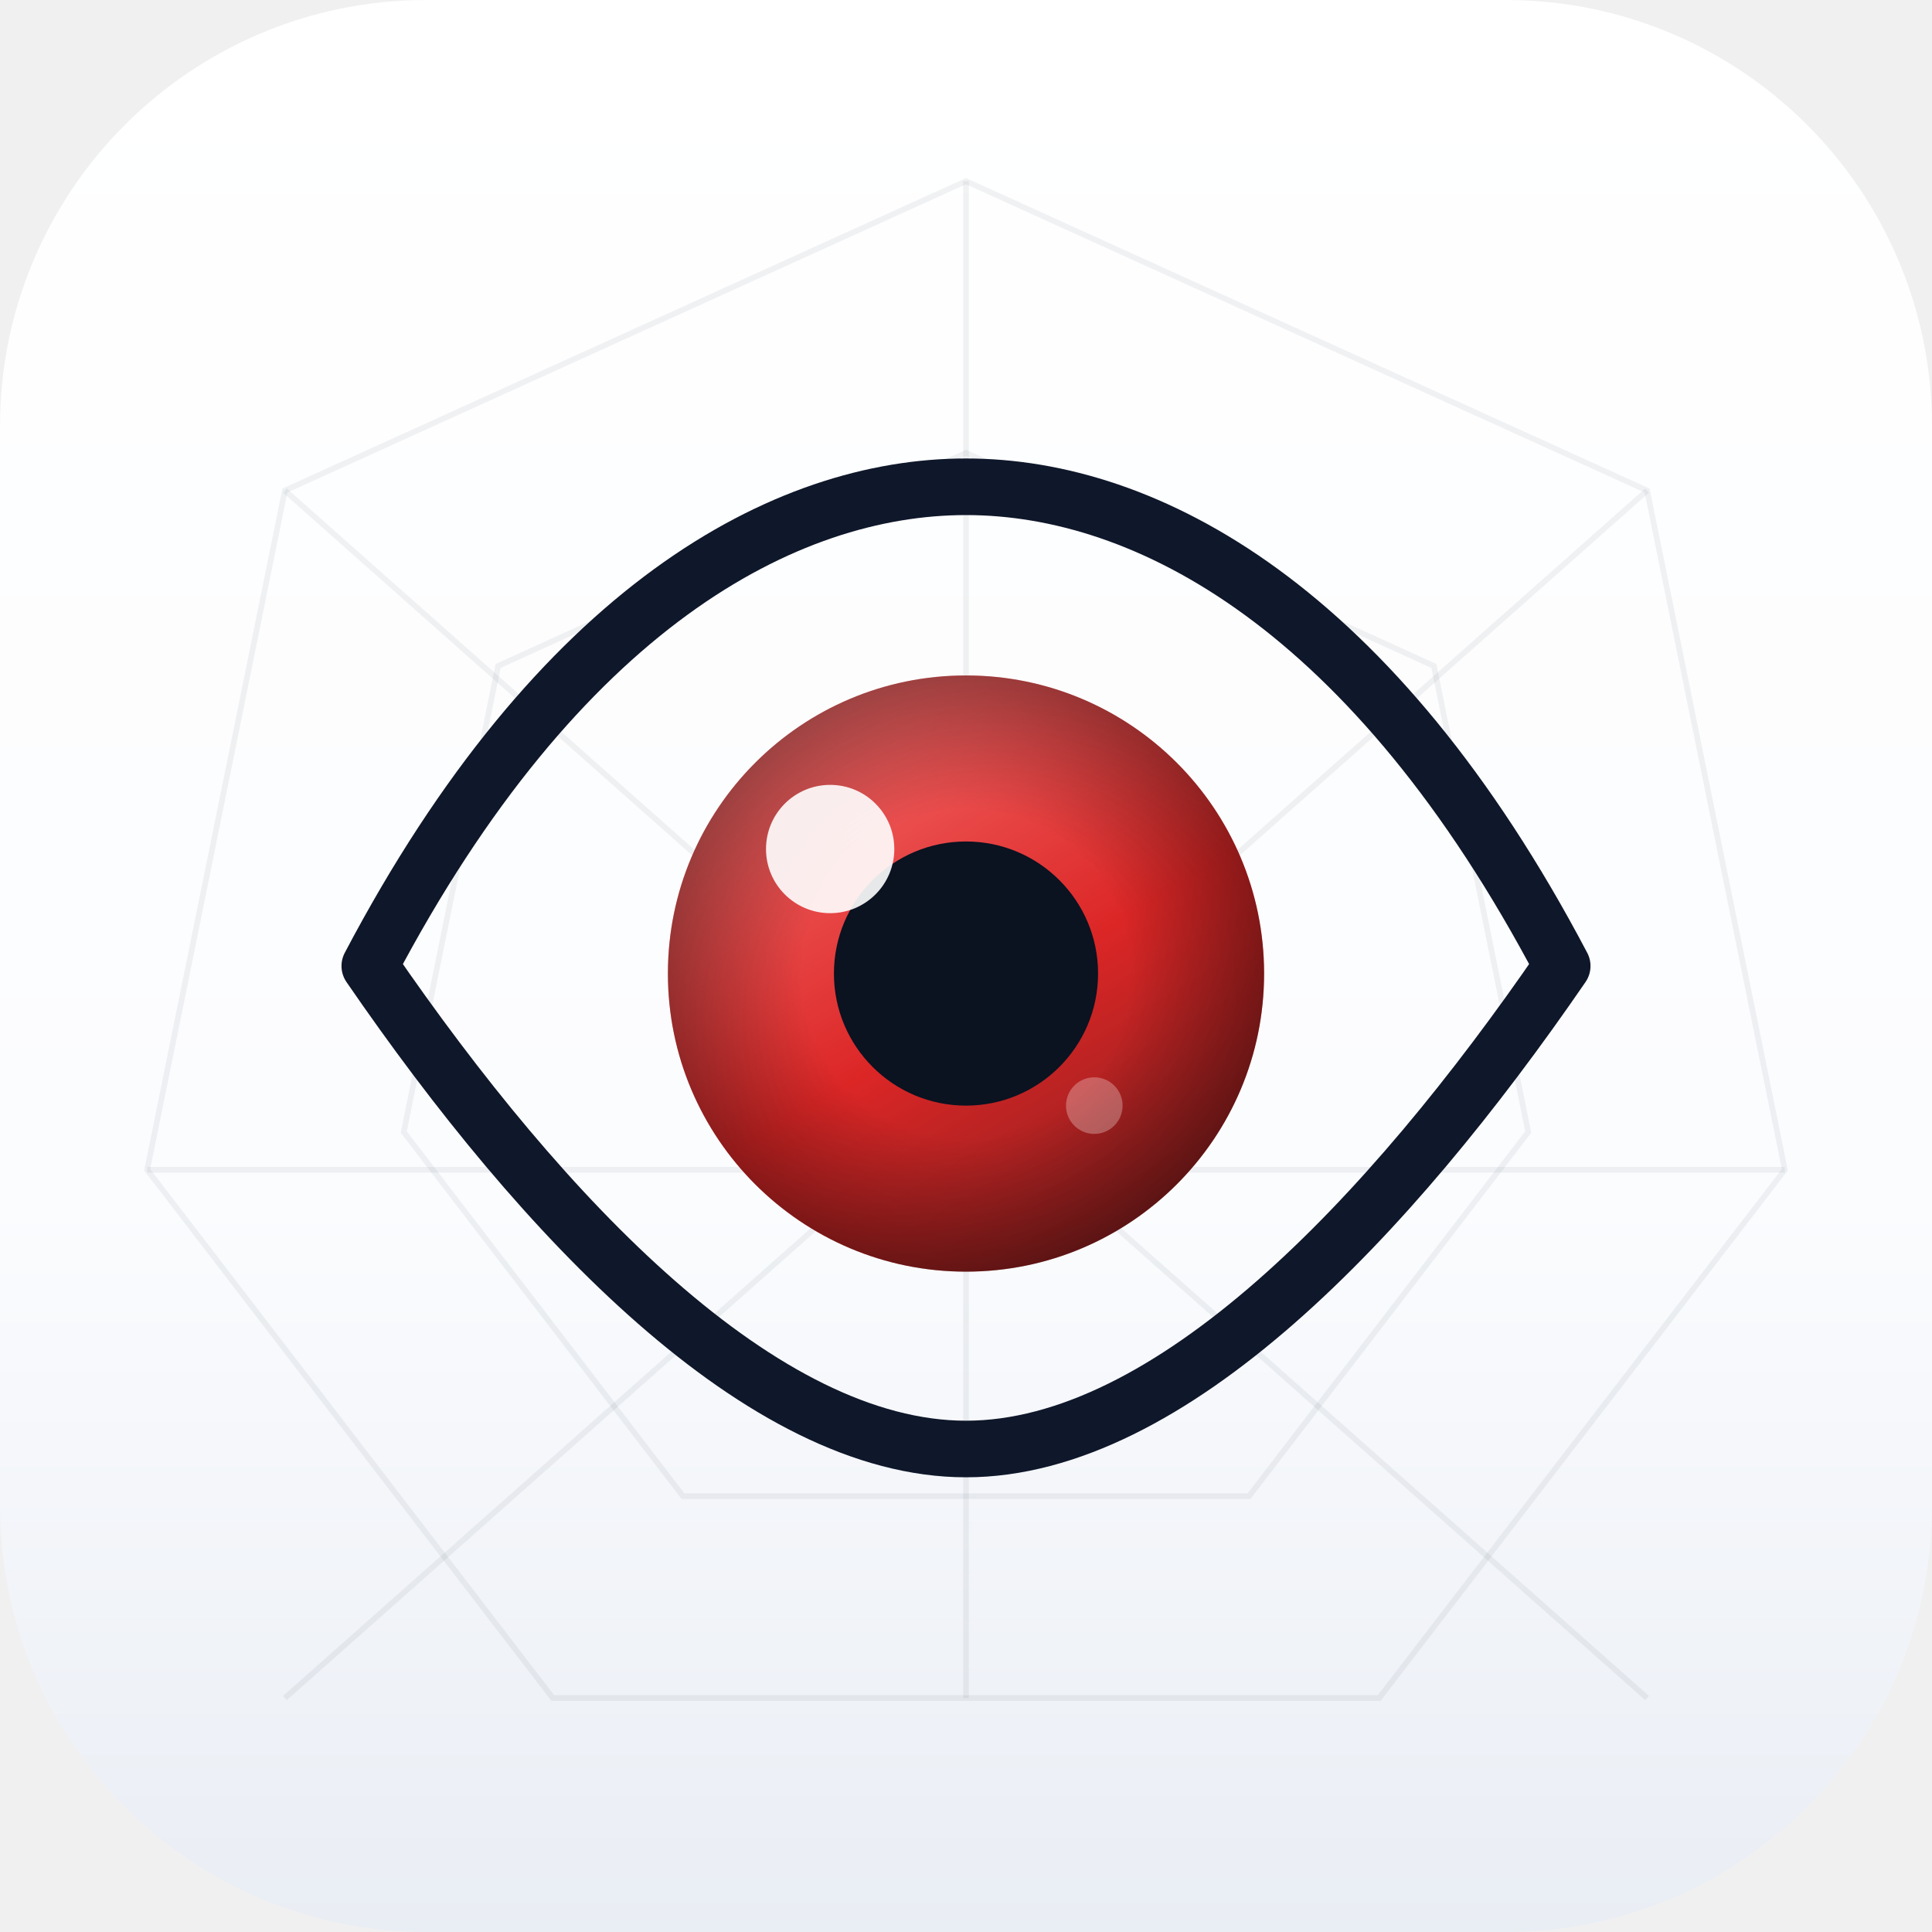
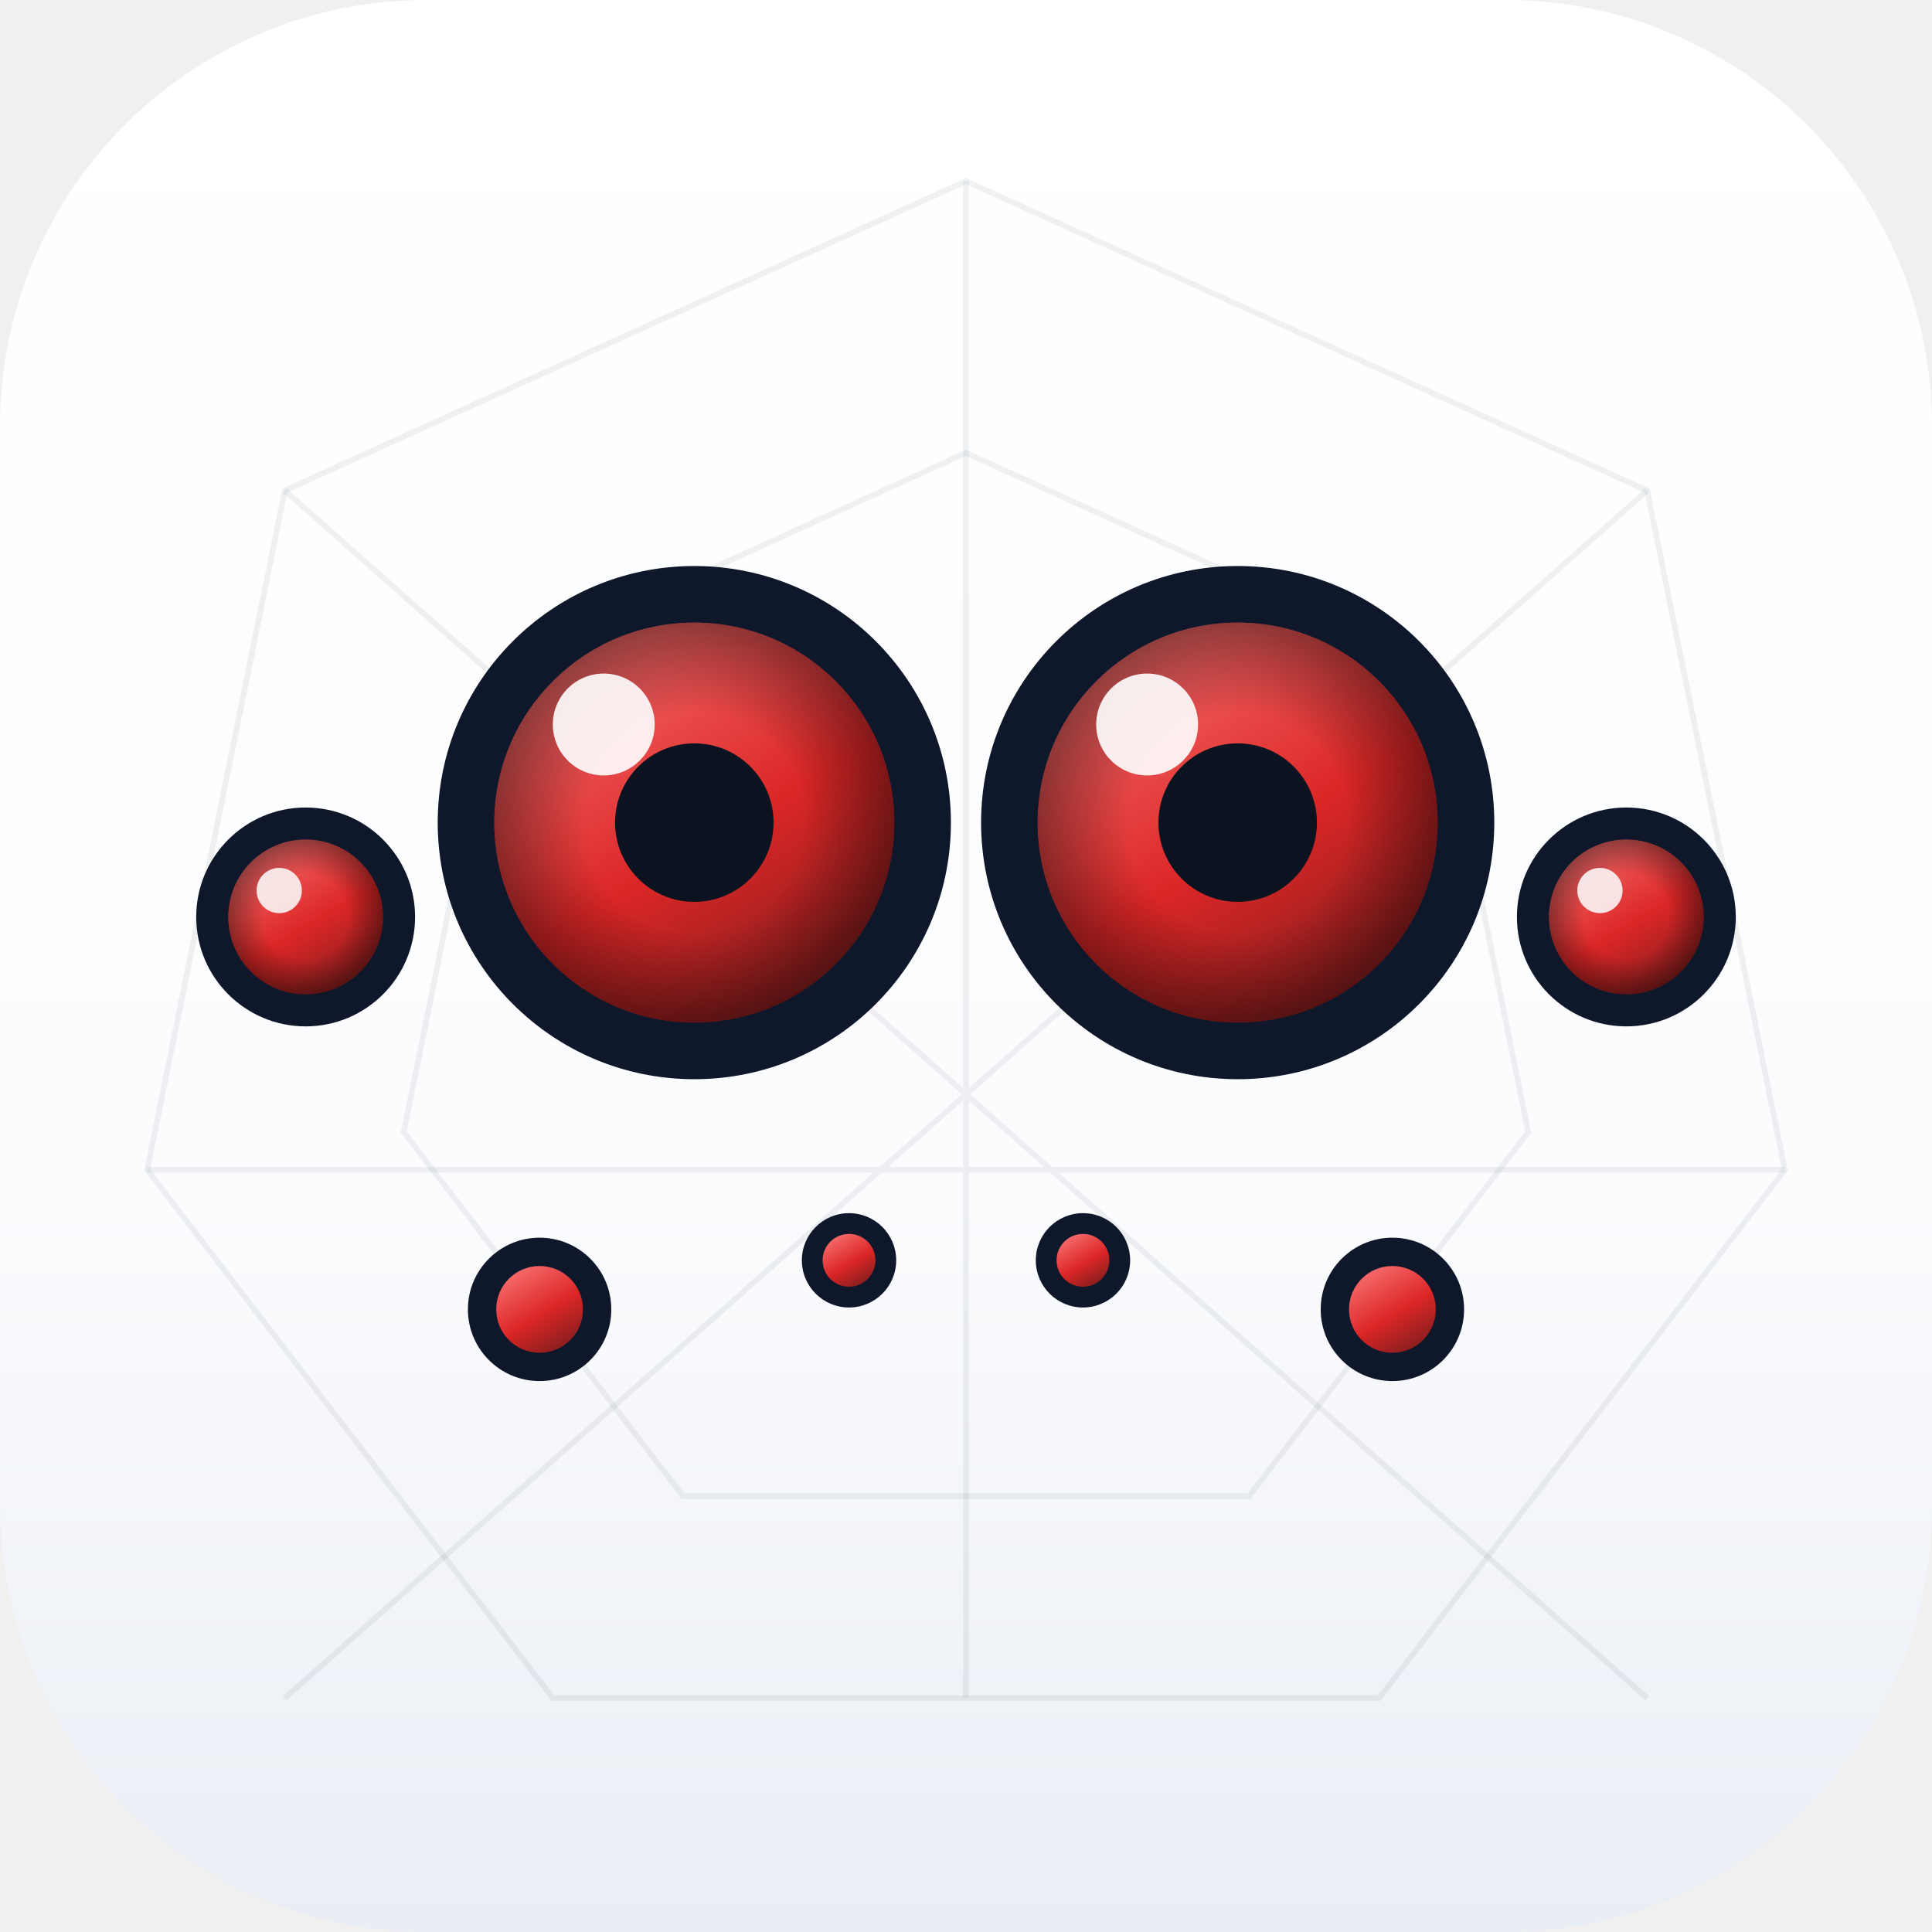
<svg xmlns="http://www.w3.org/2000/svg" viewBox="0 0 1024 1024" width="1024" height="1024">
  <defs>
    <linearGradient id="face" x1="0" y1="0" x2="0" y2="1">
      <stop offset="0" stop-color="#ffffff" />
      <stop offset="0.62" stop-color="#fbfcfe" />
      <stop offset="1" stop-color="#e9edf4" />
    </linearGradient>
    <linearGradient id="iris" x1="0.2" y1="0" x2="0.8" y2="1">
      <stop offset="0" stop-color="#f87171" />
      <stop offset="0.55" stop-color="#dc2626" />
      <stop offset="1" stop-color="#7f1d1d" />
    </linearGradient>
    <radialGradient id="irisDepth" cx="0.5" cy="0.5" r="0.5">
      <stop offset="0.55" stop-color="#000000" stop-opacity="0" />
-       <stop offset="1" stop-color="#000000" stop-opacity="0.35" />
+       <stop offset="1" stop-color="#000000" stop-opacity="0.4" />
    </radialGradient>
-     <path id="lids" d="M 196 512                        C 296 322, 416 258, 512 258                        C 608 258, 728 322, 828 512                        C 736 646, 620 768, 512 768                        C 404 768, 288 646, 196 512 Z" />
-     <clipPath id="eyeClip">
-       <use href="#lids" />
-     </clipPath>
  </defs>
  <rect x="0" y="0" width="1024" height="1024" rx="226" ry="226" fill="url(#face)" />
-   <g stroke="#0f172a" stroke-opacity="0.055" stroke-width="3" fill="none">
+   <g stroke="#0f172a" stroke-opacity="0.06" stroke-width="3" fill="none">
    <path d="M512 96 L873 260 L946 620 L731 900 L293 900 L78 620 L151 260 Z" />
    <path d="M512 240 L760 353 L810 600 L662 793 L362 793 L214 600 L264 353 Z" />
    <path d="M512 96 V900 M78 620 L946 620 M151 260 L873 900 M873 260 L151 900" />
  </g>
-   <g clip-path="url(#eyeClip)">
-     <circle cx="512" cy="516" r="158" fill="url(#iris)" />
-     <circle cx="512" cy="516" r="158" fill="url(#irisDepth)" />
-     <circle cx="512" cy="516" r="70" fill="#0b1220" />
-     <circle cx="440" cy="450" r="34" fill="#ffffff" fill-opacity="0.9" />
-     <circle cx="580" cy="586" r="15" fill="#ffffff" fill-opacity="0.28" />
+   <g fill="#0f172a">
+     <circle cx="286" cy="694" r="38" />
+     <circle cx="738" cy="694" r="38" />
  </g>
-   <use href="#lids" fill="none" stroke="#0f172a" stroke-width="30" stroke-linejoin="round" />
+   <g fill="url(#iris)">
+     <circle cx="286" cy="694" r="23" />
+     <circle cx="738" cy="694" r="23" />
+   </g>
+   <g fill="#0f172a">
+     <circle cx="450" cy="668" r="25" />
+     <circle cx="574" cy="668" r="25" />
+   </g>
+   <g fill="url(#iris)">
+     <circle cx="450" cy="668" r="14" />
+     <circle cx="574" cy="668" r="14" />
+   </g>
+   <circle cx="162" cy="486" r="58" fill="#0f172a" />
+   <circle cx="862" cy="486" r="58" fill="#0f172a" />
+   <circle cx="162" cy="486" r="41" fill="url(#iris)" />
+   <circle cx="862" cy="486" r="41" fill="url(#iris)" />
+   <circle cx="162" cy="486" r="41" fill="url(#irisDepth)" />
+   <circle cx="862" cy="486" r="41" fill="url(#irisDepth)" />
+   <circle cx="148" cy="472" r="12" fill="#ffffff" fill-opacity="0.85" />
+   <circle cx="848" cy="472" r="12" fill="#ffffff" fill-opacity="0.85" />
+   <circle cx="368" cy="436" r="136" fill="#0f172a" />
+   <circle cx="656" cy="436" r="136" fill="#0f172a" />
+   <circle cx="368" cy="436" r="106" fill="url(#iris)" />
+   <circle cx="656" cy="436" r="106" fill="url(#iris)" />
+   <circle cx="368" cy="436" r="106" fill="url(#irisDepth)" />
+   <circle cx="656" cy="436" r="106" fill="url(#irisDepth)" />
+   <circle cx="368" cy="436" r="42" fill="#0b1220" />
+   <circle cx="656" cy="436" r="42" fill="#0b1220" />
+   <circle cx="320" cy="384" r="27" fill="#ffffff" fill-opacity="0.9" />
+   <circle cx="608" cy="384" r="27" fill="#ffffff" fill-opacity="0.9" />
</svg>
